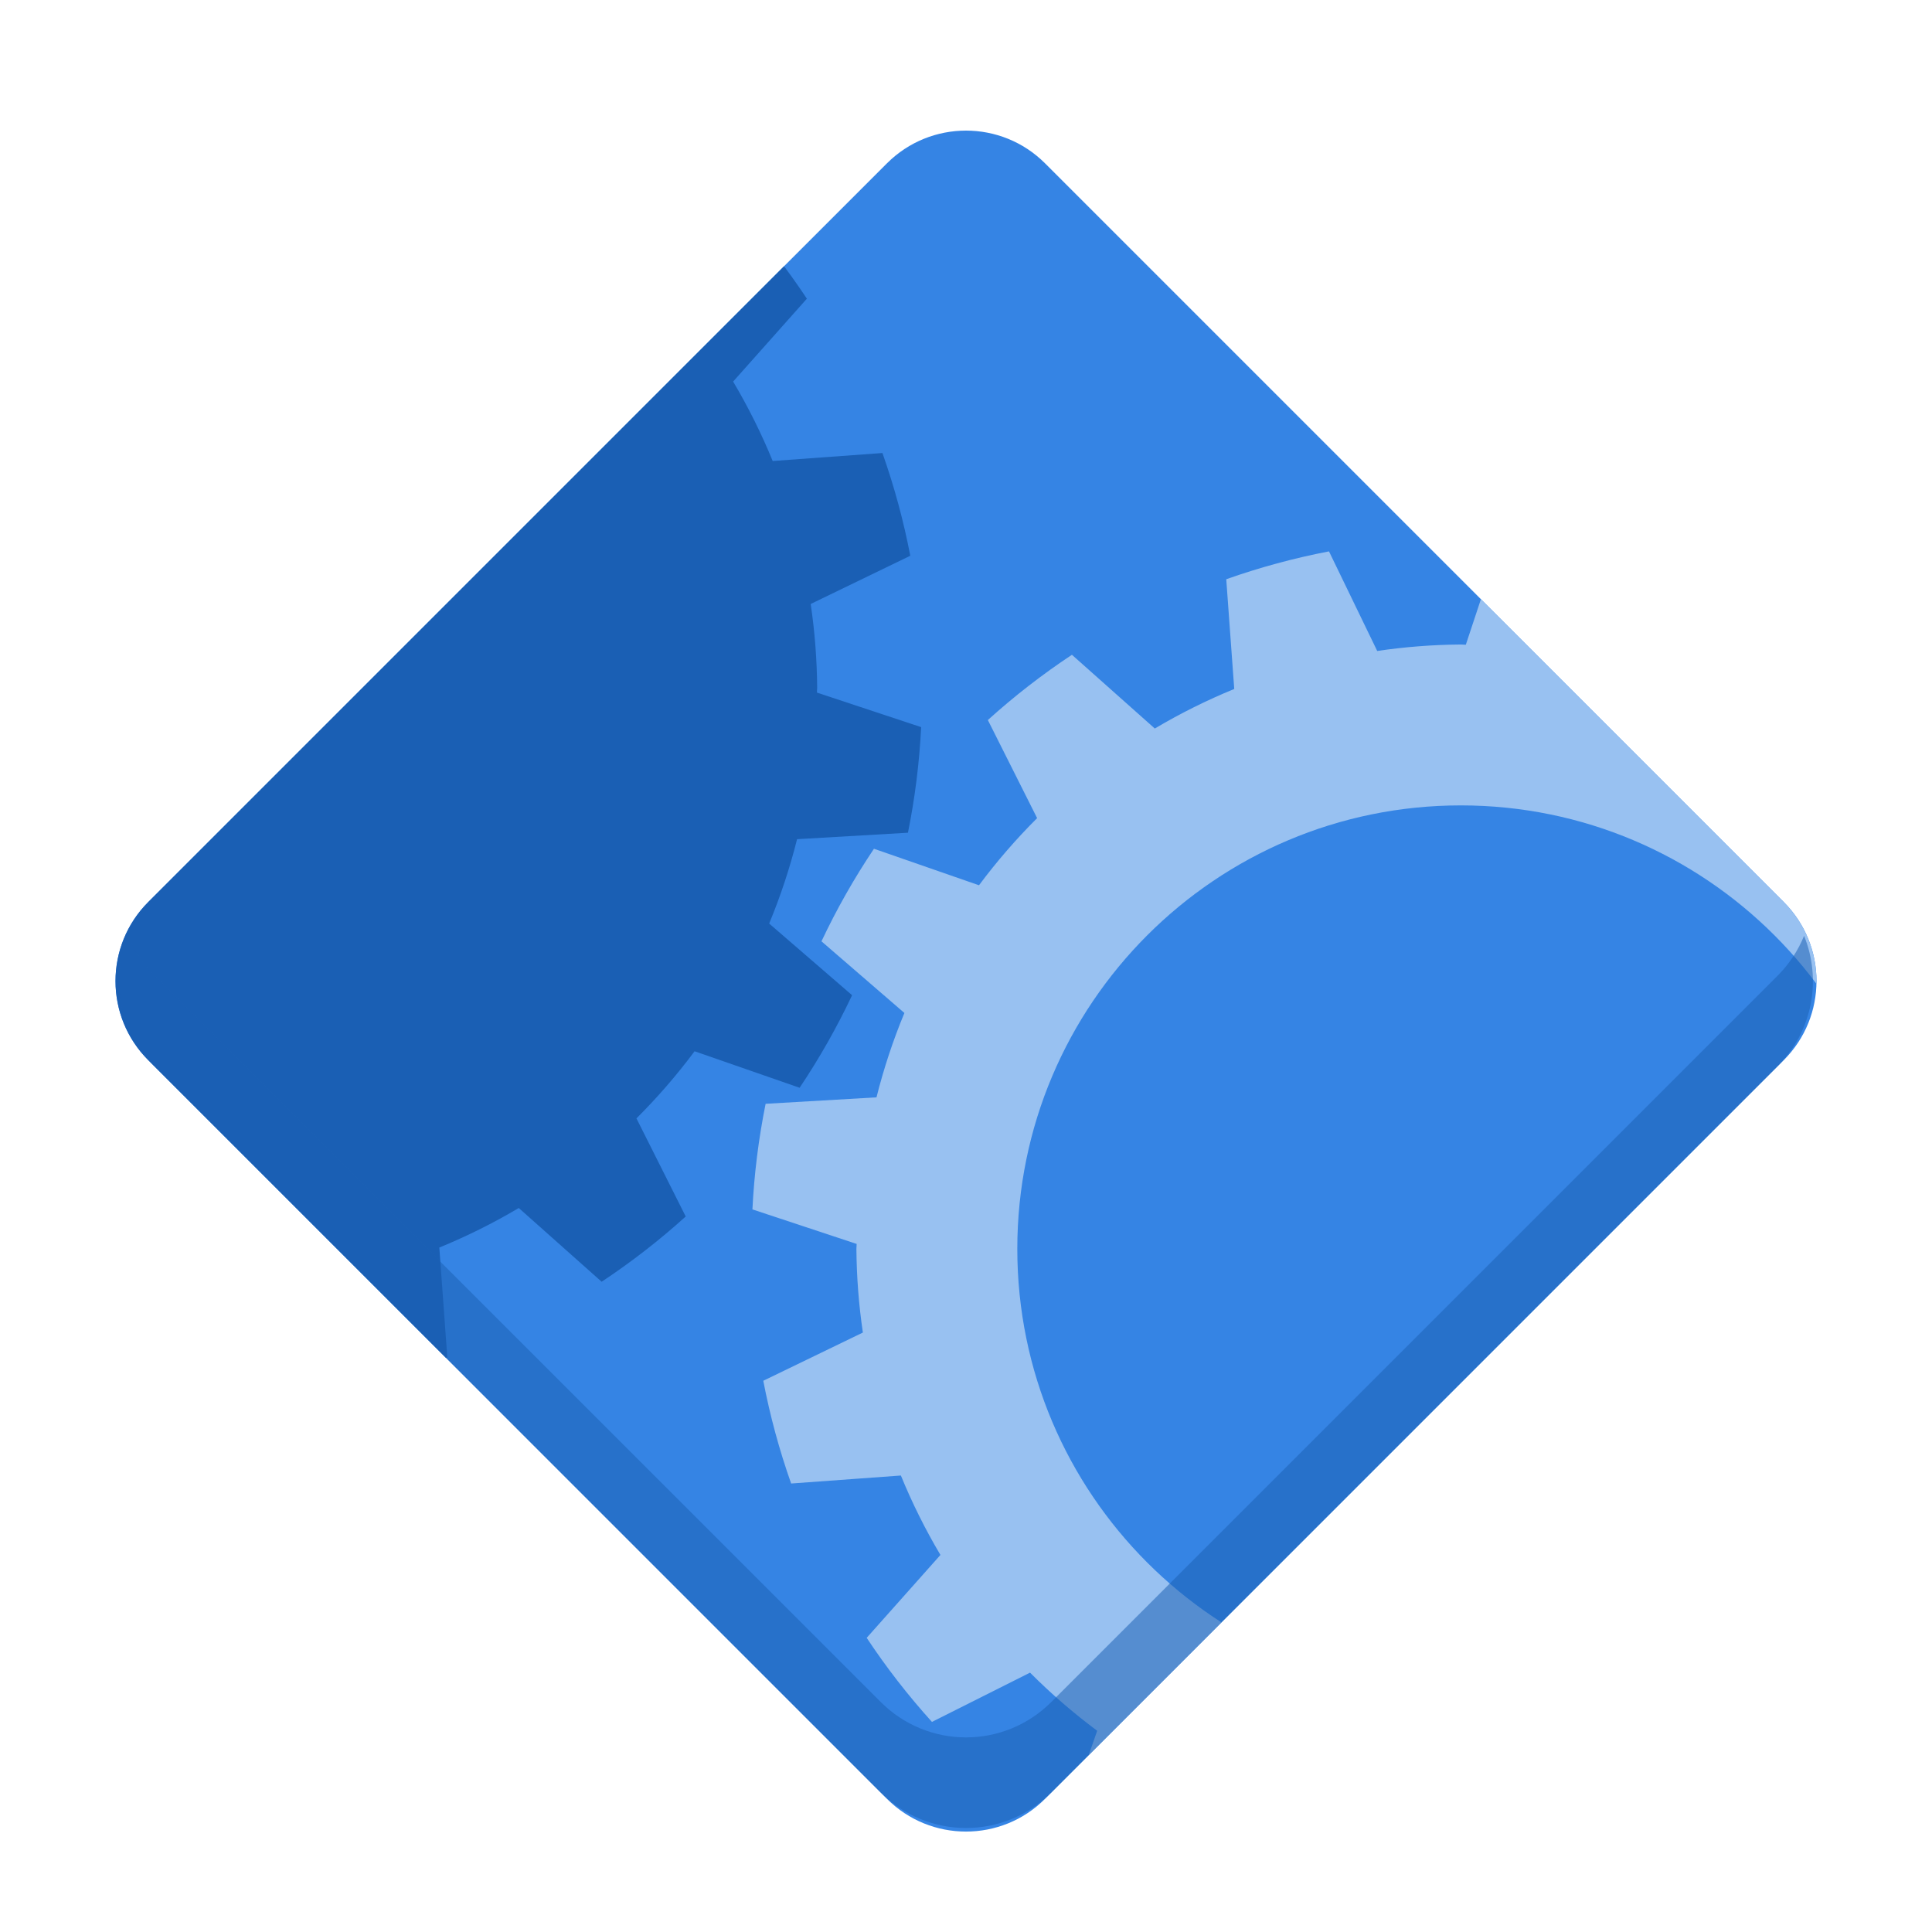
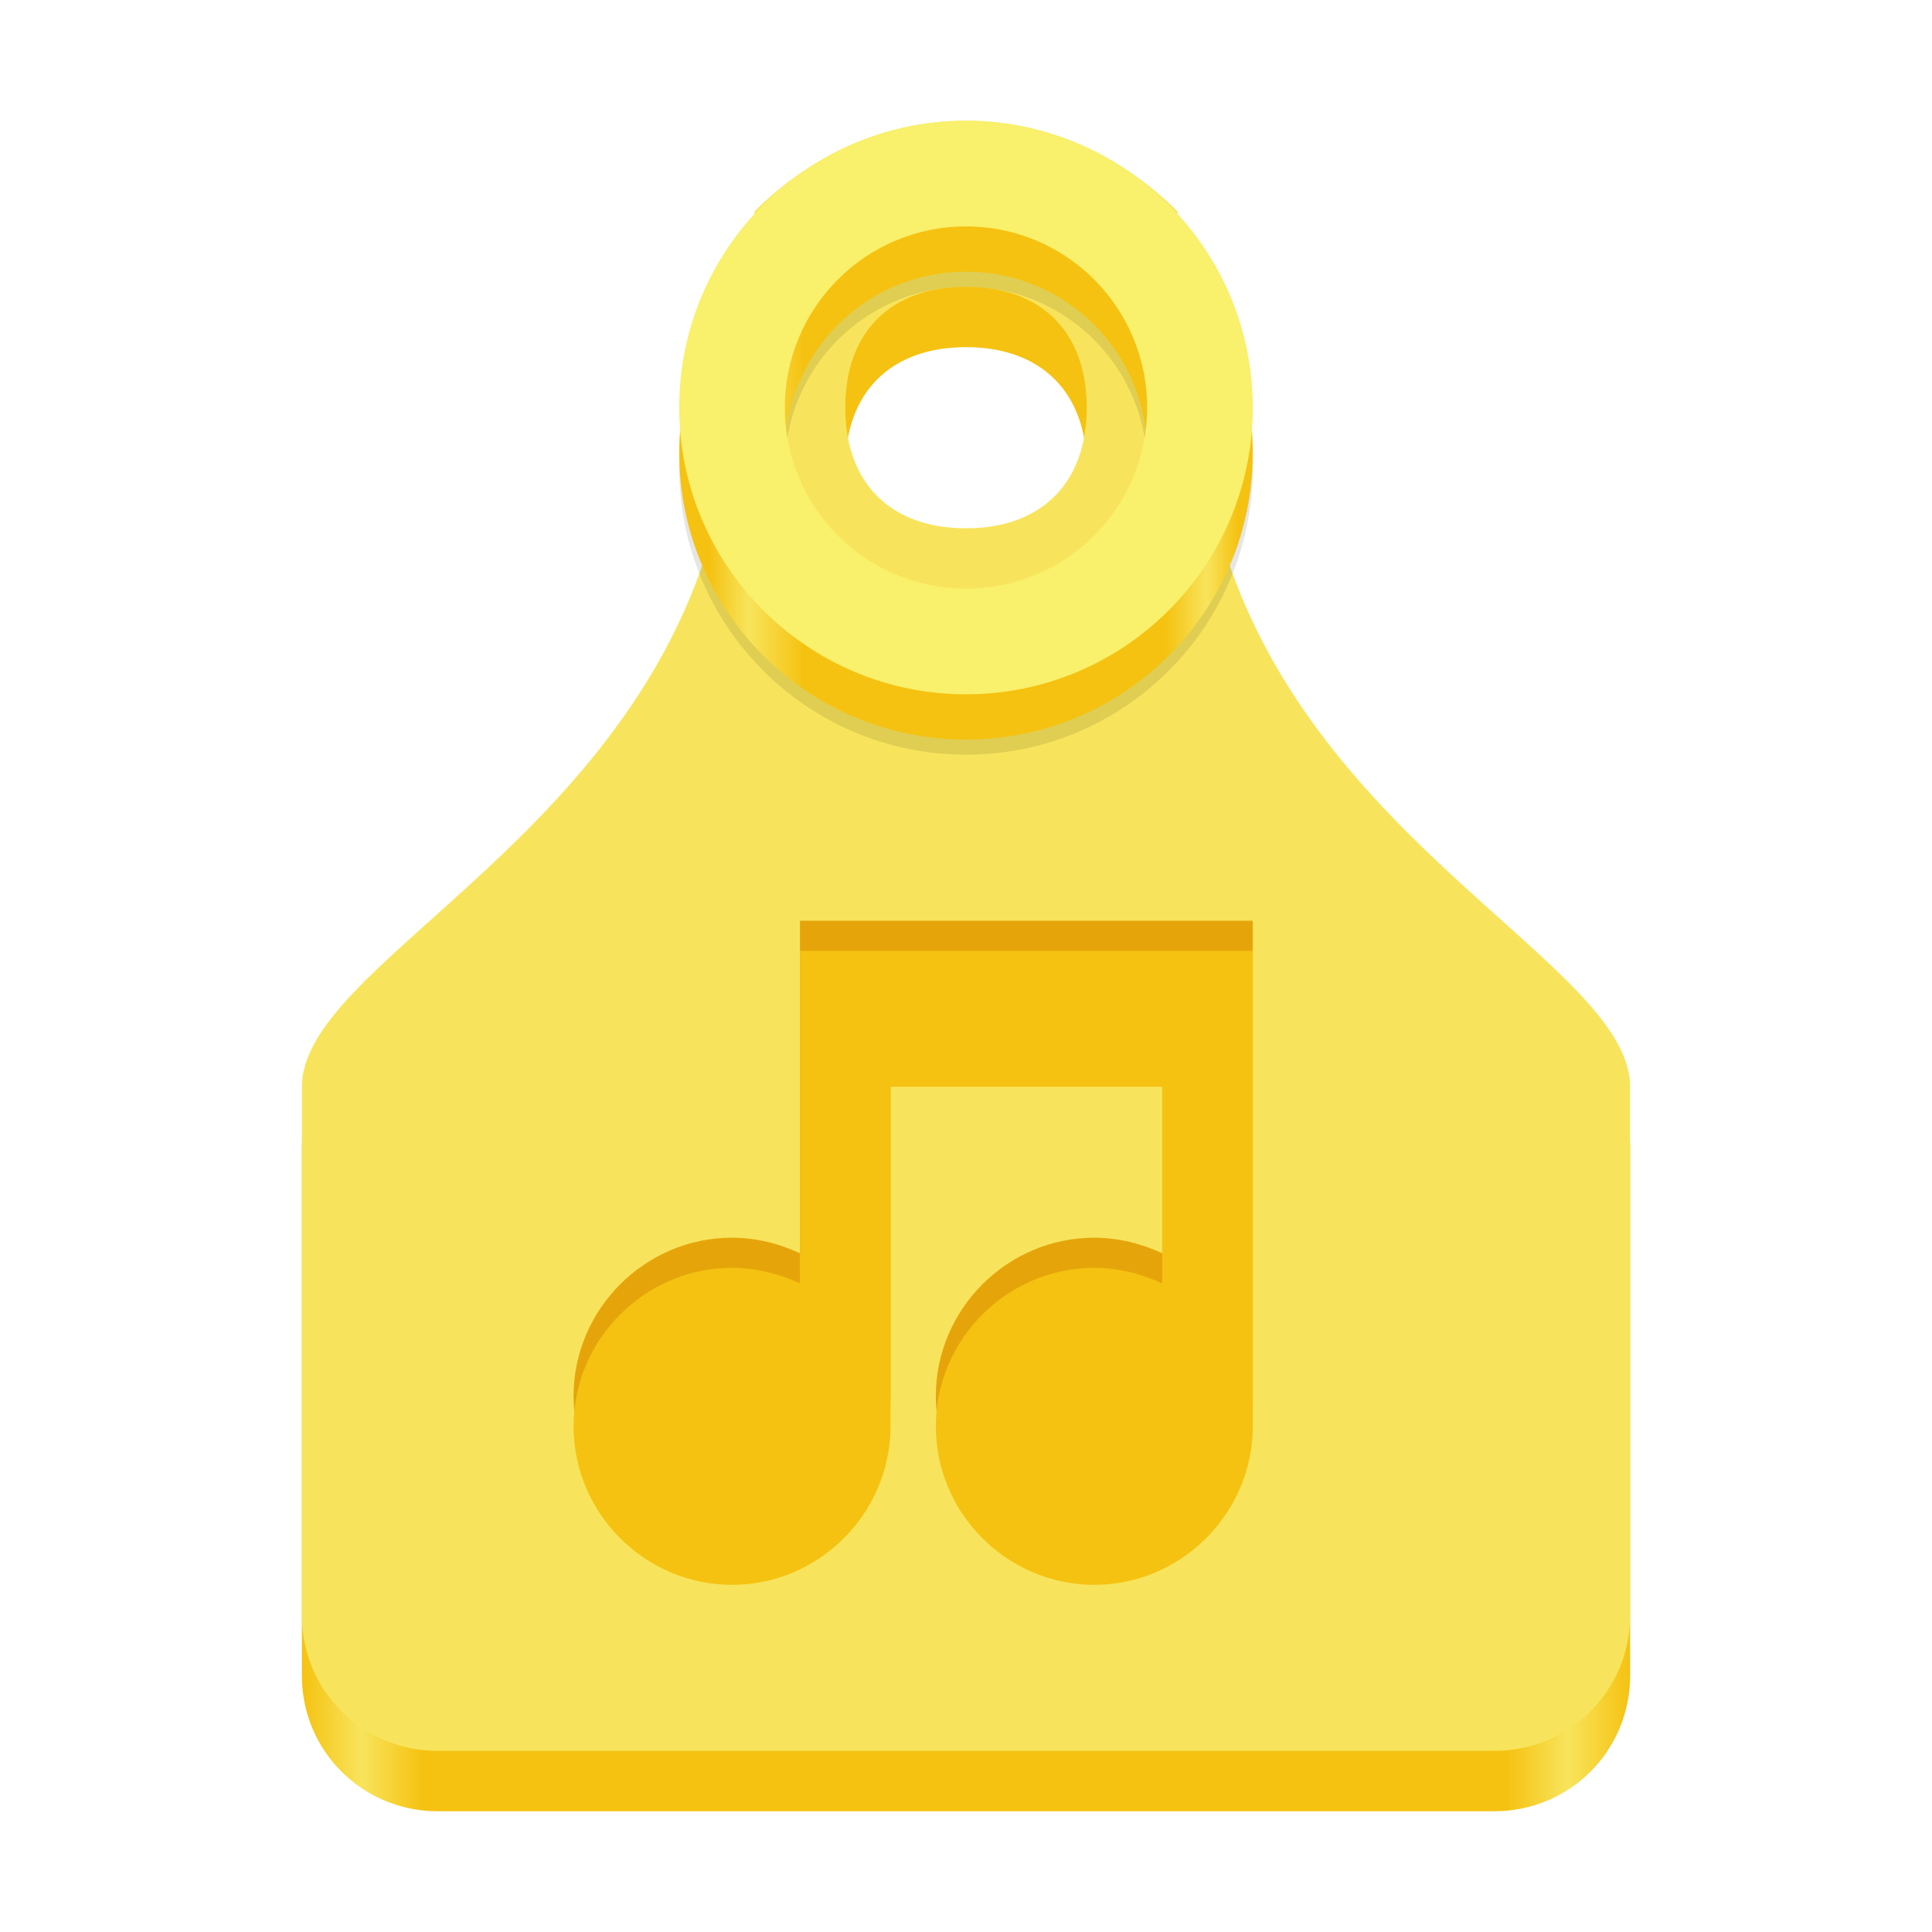
- <svg xmlns="http://www.w3.org/2000/svg" width="33.75mm" height="33.75mm" viewBox="0 0 33.75 33.75" version="1.1" id="svg974">
-   <defs id="defs968">
-     <clipPath clipPathUnits="userSpaceOnUse" id="clipPath18689">
-       <rect clip-path="none" transform="rotate(45)" ry="32" rx="32" y="123.999" x="486.037" height="362.943" width="362.943" id="rect18691" style="display:inline;opacity:1;vector-effect:none;fill:#4a86cf;fill-opacity:1;stroke:none;stroke-width:26.067;stroke-linecap:butt;stroke-linejoin:miter;stroke-miterlimit:4;stroke-dasharray:none;stroke-dashoffset:0;stroke-opacity:1;marker:none;marker-start:none;marker-mid:none;marker-end:none;paint-order:normal;enable-background:new" />
-     </clipPath>
-     <clipPath clipPathUnits="userSpaceOnUse" id="clipPath18689-3">
-       <rect clip-path="none" transform="rotate(45)" ry="32" rx="32" y="123.999" x="486.037" height="362.943" width="362.943" id="rect18691-6" style="display:inline;opacity:1;vector-effect:none;fill:#4a86cf;fill-opacity:1;stroke:none;stroke-width:26.067;stroke-linecap:butt;stroke-linejoin:miter;stroke-miterlimit:4;stroke-dasharray:none;stroke-dashoffset:0;stroke-opacity:1;marker:none;marker-start:none;marker-mid:none;marker-end:none;paint-order:normal;enable-background:new" />
-     </clipPath>
-   </defs>
-   <g id="layer1" transform="translate(-61.81982,-103.944)">
-     <g transform="matrix(0.2636723,0,0,0.2636723,61.81982,-529.397)" style="display:inline;stroke-width:0.25;enable-background:new" id="g1836">
-       <g transform="matrix(0.25,0,0,0.25,0,2295)" id="g18818" style="stroke-width:0.25">
-         <g style="stroke-width:0.27" transform="matrix(0.9260519,0,0,0.9260519,18.93073,50.87633)" id="g18590">
-           <g style="stroke-width:0.27" id="g18681" clip-path="url(#clipPath18689-3)">
-             <rect style="opacity:1;vector-effect:none;fill:#3584e4;fill-opacity:1;stroke:none;stroke-width:8.221;stroke-linecap:butt;stroke-linejoin:miter;stroke-miterlimit:4;stroke-dasharray:none;stroke-dashoffset:0;stroke-opacity:1;marker:none;marker-start:none;marker-mid:none;marker-end:none;paint-order:normal" id="rect18571" width="424" height="424" x="458.337" y="90.642" rx="10.092" ry="10.092" transform="matrix(0.6052817,0.6052817,-0.6052817,0.6052817,33.44063,99.07363)" clip-path="none" />
-             <circle style="opacity:1;vector-effect:none;fill:#f66151;fill-opacity:1;stroke:none;stroke-width:7.037;stroke-linecap:butt;stroke-linejoin:miter;stroke-miterlimit:4;stroke-dasharray:none;stroke-dashoffset:0;stroke-opacity:1;marker:none;marker-start:none;marker-mid:none;marker-end:none;paint-order:normal" id="path18706" cx="0" cy="0" r="0" transform="translate(0,-212)" />
-             <circle style="opacity:1;vector-effect:none;fill:#f66151;fill-opacity:1;stroke:none;stroke-width:7.037;stroke-linecap:butt;stroke-linejoin:miter;stroke-miterlimit:4;stroke-dasharray:none;stroke-dashoffset:0;stroke-opacity:1;marker:none;marker-start:none;marker-mid:none;marker-end:none;paint-order:normal" id="path18708" cx="0" cy="0" r="0" transform="translate(0,-212)" />
-             <path style="display:inline;opacity:1;vector-effect:none;fill:#98c1f1;fill-opacity:1;stroke:none;stroke-width:7.037;stroke-linecap:butt;stroke-linejoin:miter;stroke-miterlimit:4;stroke-dasharray:none;stroke-dashoffset:0;stroke-opacity:1;marker:none;marker-start:none;marker-mid:none;marker-end:none;paint-order:normal;enable-background:new" d="m 408.92,561.918 -9.886,29.829 a 172.971,172.971 0 0 0 -1.427,-0.071 172.971,172.971 0 0 0 -23.929,1.852 l -13.801,-28.501 a 203.293,203.293 0 0 0 -29.401,7.972 l 2.286,31.405 a 172.971,172.971 0 0 0 -22.732,11.319 l -23.718,-21.103 a 203.293,203.293 0 0 0 -24.059,18.674 l 14.099,28.073 a 172.971,172.971 0 0 0 -16.636,19.211 l -30.058,-10.448 a 203.293,203.293 0 0 0 -15.017,26.488 l 23.73,20.507 a 172.971,172.971 0 0 0 -7.985,24.143 l -31.73,1.849 a 203.293,203.293 0 0 0 -3.778,30.217 l 29.829,9.886 a 172.971,172.971 0 0 0 -0.071,1.427 172.971,172.971 0 0 0 1.852,23.929 l -28.501,13.801 a 203.293,203.293 0 0 0 7.972,29.401 l 31.405,-2.286 a 172.971,172.971 0 0 0 11.319,22.732 l -21.103,23.718 a 203.293,203.293 0 0 0 18.674,24.059 l 28.073,-14.099 a 172.971,172.971 0 0 0 19.211,16.636 l -10.448,30.058 a 203.293,203.293 0 0 0 26.488,15.017 l 20.507,-23.73 a 172.971,172.971 0 0 0 24.143,7.985 l 1.849,31.73 a 203.293,203.293 0 0 0 30.217,3.778 l 9.886,-29.829 a 172.971,172.971 0 0 0 1.427,0.071 172.971,172.971 0 0 0 23.929,-1.852 l 13.801,28.501 a 203.293,203.293 0 0 0 29.401,-7.972 l -2.286,-31.405 a 172.971,172.971 0 0 0 22.732,-11.319 l 23.718,21.103 A 203.293,203.293 0 0 0 532.96,916 l -14.099,-28.073 a 172.971,172.971 0 0 0 16.636,-19.211 l 30.058,10.448 a 203.293,203.293 0 0 0 15.017,-26.488 l -23.73,-20.507 a 172.971,172.971 0 0 0 7.985,-24.143 l 31.73,-1.849 a 203.293,203.293 0 0 0 3.778,-30.217 l -29.829,-9.886 a 172.971,172.971 0 0 0 0.071,-1.427 172.971,172.971 0 0 0 -1.852,-23.929 l 28.501,-13.801 a 203.293,203.293 0 0 0 -7.972,-29.401 l -31.405,2.286 a 172.971,172.971 0 0 0 -11.319,-22.732 l 21.103,-23.718 a 203.293,203.293 0 0 0 -18.674,-24.059 l -28.073,14.099 a 172.971,172.971 0 0 0 -19.211,-16.636 l 10.448,-30.058 A 203.293,203.293 0 0 0 485.636,581.681 l -20.507,23.73 a 172.971,172.971 0 0 0 -24.143,-7.985 l -1.849,-31.73 a 203.293,203.293 0 0 0 -30.217,-3.778 z M 397.607,637.722 A 126.926,126.926 0 0 1 524.532,764.647 126.926,126.926 0 0 1 397.607,891.572 126.926,126.926 0 0 1 270.682,764.647 126.926,126.926 0 0 1 397.607,637.722 Z" id="path18717-4" />
-             <path id="path18758" d="m 51.748,401.284 -9.886,29.829 c -0.476,-0.026 -0.951,-0.05 -1.427,-0.071 -8.01,0.062 -16.005,0.681 -23.929,1.852 L 2.706,404.392 c -9.986,1.918 -19.814,4.583 -29.401,7.972 l 2.286,31.405 c -7.844,3.211 -15.442,6.994 -22.732,11.319 l -23.718,-21.103 c -8.475,5.614 -16.518,11.857 -24.059,18.674 l 14.099,28.073 c -6.009,5.987 -11.569,12.408 -16.636,19.211 l -30.058,-10.448 c -5.661,8.442 -10.68,17.296 -15.017,26.488 l 23.73,20.507 c -3.25,7.841 -5.919,15.91 -7.985,24.143 l -31.73,1.849 c -2.013,9.964 -3.276,20.064 -3.778,30.217 l 29.829,9.886 c -0.026,0.476 -0.05,0.951 -0.071,1.427 0.062,8.01 0.681,16.005 1.852,23.929 l -28.501,13.801 c 1.918,9.986 4.583,19.814 7.972,29.401 l 31.405,-2.286 c 3.211,7.844 6.994,15.442 11.319,22.732 l -21.103,23.718 c 5.614,8.475 11.857,16.518 18.674,24.059 l 28.073,-14.099 c 5.987,6.009 12.408,11.569 19.211,16.636 l -10.448,30.058 c 8.442,5.661 17.296,10.68 26.488,15.017 l 20.507,-23.73 c 7.841,3.25 15.91,5.919 24.143,7.985 l 1.849,31.73 c 9.964,2.013 20.064,3.276 30.217,3.778 l 9.886,-29.829 c 0.476,0.026 0.951,0.05 1.427,0.071 8.01,-0.062 16.005,-0.681 23.929,-1.852 l 13.801,28.501 c 9.986,-1.918 19.814,-4.583 29.401,-7.972 l -2.286,-31.405 c 7.844,-3.211 15.442,-6.994 22.732,-11.319 l 23.718,21.103 c 8.475,-5.614 16.518,-11.857 24.059,-18.674 l -14.099,-28.073 c 6.009,-5.987 11.569,-12.408 16.636,-19.211 l 30.058,10.448 c 5.661,-8.442 10.68,-17.296 15.017,-26.488 l -23.73,-20.507 c 3.25,-7.841 5.919,-15.91 7.985,-24.143 l 31.73,-1.849 c 2.013,-9.964 3.276,-20.064 3.778,-30.217 l -29.829,-9.886 c 0.026,-0.476 0.05,-0.951 0.071,-1.427 -0.062,-8.01 -0.681,-16.005 -1.852,-23.929 l 28.501,-13.801 c -1.918,-9.986 -4.583,-19.814 -7.972,-29.401 l -31.405,2.286 c -3.211,-7.844 -6.994,-15.442 -11.319,-22.732 l 21.103,-23.718 c -5.614,-8.475 -11.857,-16.518 -18.674,-24.059 l -28.073,14.099 c -5.987,-6.009 -12.408,-11.569 -19.211,-16.636 l 10.448,-30.058 c -8.442,-5.661 -17.296,-10.68 -26.488,-15.017 l -20.507,23.73 c -7.841,-3.25 -15.91,-5.919 -24.143,-7.985 l -1.849,-31.73 c -9.964,-2.013 -20.064,-3.276 -30.217,-3.778 z" style="display:inline;opacity:1;vector-effect:none;fill:#1a5fb4;fill-opacity:1;stroke:none;stroke-width:7.037;stroke-linecap:butt;stroke-linejoin:miter;stroke-miterlimit:4;stroke-dasharray:none;stroke-dashoffset:0;stroke-opacity:1;marker:none;marker-start:none;marker-mid:none;marker-end:none;paint-order:normal;enable-background:new" />
-           </g>
-         </g>
-         <path style="display:inline;opacity:0.534;vector-effect:none;fill:#1a5fb4;fill-opacity:1;stroke:none;stroke-width:1.629;stroke-linecap:butt;stroke-linejoin:miter;stroke-miterlimit:4;stroke-dasharray:none;stroke-dashoffset:0;stroke-opacity:1;marker:none;marker-start:none;marker-mid:none;marker-end:none;paint-order:normal;enable-background:new" clip-path="none" d="m 8.477,2676 c -1.171,2.887 -0.583,6.308 1.766,8.656 l 48.102,48.102 c 3.134,3.134 8.179,3.134 11.312,0 l 48.102,-48.102 c 2.348,-2.348 2.937,-5.77 1.766,-8.656 -0.392,0.966 -0.98,1.871 -1.766,2.656 l -48.102,48.102 c -3.134,3.134 -8.179,3.134 -11.312,0 L 10.242,2678.656 C 9.457,2677.871 8.868,2676.965 8.477,2676 Z" transform="matrix(4,0,0,4,0,-10028)" id="rect18571-6" />
-       </g>
-       <rect y="2402" x="-1.5000001e-06" height="128" width="128" id="rect9125-7-2" style="display:inline;opacity:1;vector-effect:none;fill:none;fill-opacity:1;stroke:none;stroke-width:1.25;stroke-linecap:butt;stroke-linejoin:miter;stroke-miterlimit:4;stroke-dasharray:none;stroke-dashoffset:0;stroke-opacity:1;marker:none;marker-start:none;marker-mid:none;marker-end:none;paint-order:normal;enable-background:new" />
+ <svg xmlns="http://www.w3.org/2000/svg" height="128px" viewBox="0 0 128 128" width="128px">
+   <filter id="a" height="100%" width="100%" x="0%" y="0%">
+     <feColorMatrix color-interpolation-filters="sRGB" values="0 0 0 0 1 0 0 0 0 1 0 0 0 0 1 0 0 0 1 0" />
+   </filter>
+   <linearGradient id="b" gradientUnits="userSpaceOnUse" x1="20" x2="108" y1="114" y2="114">
+     <stop offset="0" stop-color="#f5c211" />
+     <stop offset="0.045" stop-color="#f8e45c" />
+     <stop offset="0.091" stop-color="#f5c211" />
+     <stop offset="0.907" stop-color="#f5c211" />
+     <stop offset="0.953" stop-color="#f8e45c" />
+     <stop offset="1" stop-color="#f5c211" />
+   </linearGradient>
+   <mask id="c">
+     <g filter="url(#a)">
+       <rect fill-opacity="0.1" height="153.6" width="153.6" x="-12.8" y="-12.8" />
+     </g>
+   </mask>
+   <clipPath id="d">
+     <rect height="152" width="192" />
+   </clipPath>
+   <linearGradient id="e" gradientUnits="userSpaceOnUse" x1="47" x2="82" y1="29" y2="29">
+     <stop offset="0" stop-color="#f5c211" />
+     <stop offset="0.075" stop-color="#f8e45c" />
+     <stop offset="0.179" stop-color="#f5c211" />
+     <stop offset="0.864" stop-color="#f5c211" />
+     <stop offset="0.941" stop-color="#f8e45c" />
+     <stop offset="1" stop-color="#f5c211" />
+   </linearGradient>
+   <path d="m 20 111 c 0 5 4 9 9 9 h 70 c 5 0 9 -4 9 -9 v -35 c 0 -8 -21 -16 -27 -36 l -3 -22 c -4 -4 -9.055 -6 -14 -6 c -5 0 -10 2 -14 6 l -3 22 c -6 20 -27 28 -27 36 z m 36 -80 c 0 -5 3 -8 8 -8 s 8 3 8 8 s -3 8 -8 8 s -8 -3 -8 -8 z m 0 0" fill="url(#b)" />
+   <path d="m 20 107 c 0 5 4 9 9 9 h 70 c 5 0 9 -4 9 -9 v -35 c 0 -8 -21 -16 -27 -36 l -3 -22 c -4 -4 -9.055 -6 -14 -6 c -5 0 -10 2 -14 6 l -3 22 c -6 20 -27 28 -27 36 z m 36 -80 c 0 -5 3 -8 8 -8 s 8 3 8 8 s -3 8 -8 8 s -8 -3 -8 -8 z m 0 0" fill="#f8e45c" />
+   <g mask="url(#c)">
+     <g clip-path="url(#d)" transform="matrix(1 0 0 1 -8 -16)">
+       <path d="m 72 28 c -10.492 0 -19 8.508 -19 19 s 8.508 19 19 19 s 19 -8.508 19 -19 s -8.508 -19 -19 -19 z m 0 7 c 6.629 0 12 5.371 12 12 s -5.371 12 -12 12 s -12 -5.371 -12 -12 s 5.371 -12 12 -12 z m 0 -7 c -10.492 0 -19 8.508 -19 19 s 8.508 19 19 19 s 19 -8.508 19 -19 s -8.508 -19 -19 -19 z m 0 7 c 6.629 0 12 5.371 12 12 s -5.371 12 -12 12 s -12 -5.371 -12 -12 s 5.371 -12 12 -12 z m 0 0" />
    </g>
  </g>
+   <path d="m 64 11 c -10.492 0 -19 8.508 -19 19 s 8.508 19 19 19 s 19 -8.508 19 -19 s -8.508 -19 -19 -19 z m 0 7 c 6.629 0 12 5.371 12 12 s -5.371 12 -12 12 s -12 -5.371 -12 -12 s 5.371 -12 12 -12 z m 0 -7 c -10.492 0 -19 8.508 -19 19 s 8.508 19 19 19 s 19 -8.508 19 -19 s -8.508 -19 -19 -19 z m 0 7 c 6.629 0 12 5.371 12 12 s -5.371 12 -12 12 s -12 -5.371 -12 -12 s 5.371 -12 12 -12 z m 0 0" fill="url(#e)" />
+   <path d="m 64 8 c -10.492 0 -19 8.508 -19 19 s 8.508 19 19 19 s 19 -8.508 19 -19 s -8.508 -19 -19 -19 z m 0 7 c 6.629 0 12 5.371 12 12 s -5.371 12 -12 12 s -12 -5.371 -12 -12 s 5.371 -12 12 -12 z m 0 0" fill="#f9f06b" />
+   <path d="m 53 61 v 22.031 c -1.359 -0.633 -2.906 -1.031 -4.5 -1.031 c -5.766 0 -10.5 4.734 -10.5 10.5 s 4.734 10.5 10.5 10.5 c 5.73 0 10.441 -4.688 10.5 -10.406 c 0 -0.035 0 -0.059 0 -0.094 v -22.5 h 18 v 13.031 c -1.359 -0.633 -2.906 -1.031 -4.5 -1.031 c -5.766 0 -10.5 4.734 -10.5 10.5 s 4.734 10.5 10.5 10.5 c 5.695 0 10.395 -4.641 10.5 -10.312 c 0 -0.07 0 -0.117 0 -0.188 v -31.5 z m 0 0" fill="#e5a50a" />
+   <path d="m 53 63 v 22.031 c -1.359 -0.633 -2.906 -1.031 -4.5 -1.031 c -5.766 0 -10.5 4.734 -10.5 10.5 s 4.734 10.5 10.5 10.5 c 5.73 0 10.441 -4.688 10.5 -10.406 c 0 -0.035 0 -0.059 0 -0.094 v -22.5 h 18 v 13.031 c -1.359 -0.633 -2.906 -1.031 -4.5 -1.031 c -5.766 0 -10.5 4.734 -10.5 10.5 s 4.734 10.5 10.5 10.5 c 5.695 0 10.395 -4.641 10.5 -10.312 c 0 -0.07 0 -0.117 0 -0.188 v -31.5 z m 0 0" fill="#f5c211" />
</svg>
